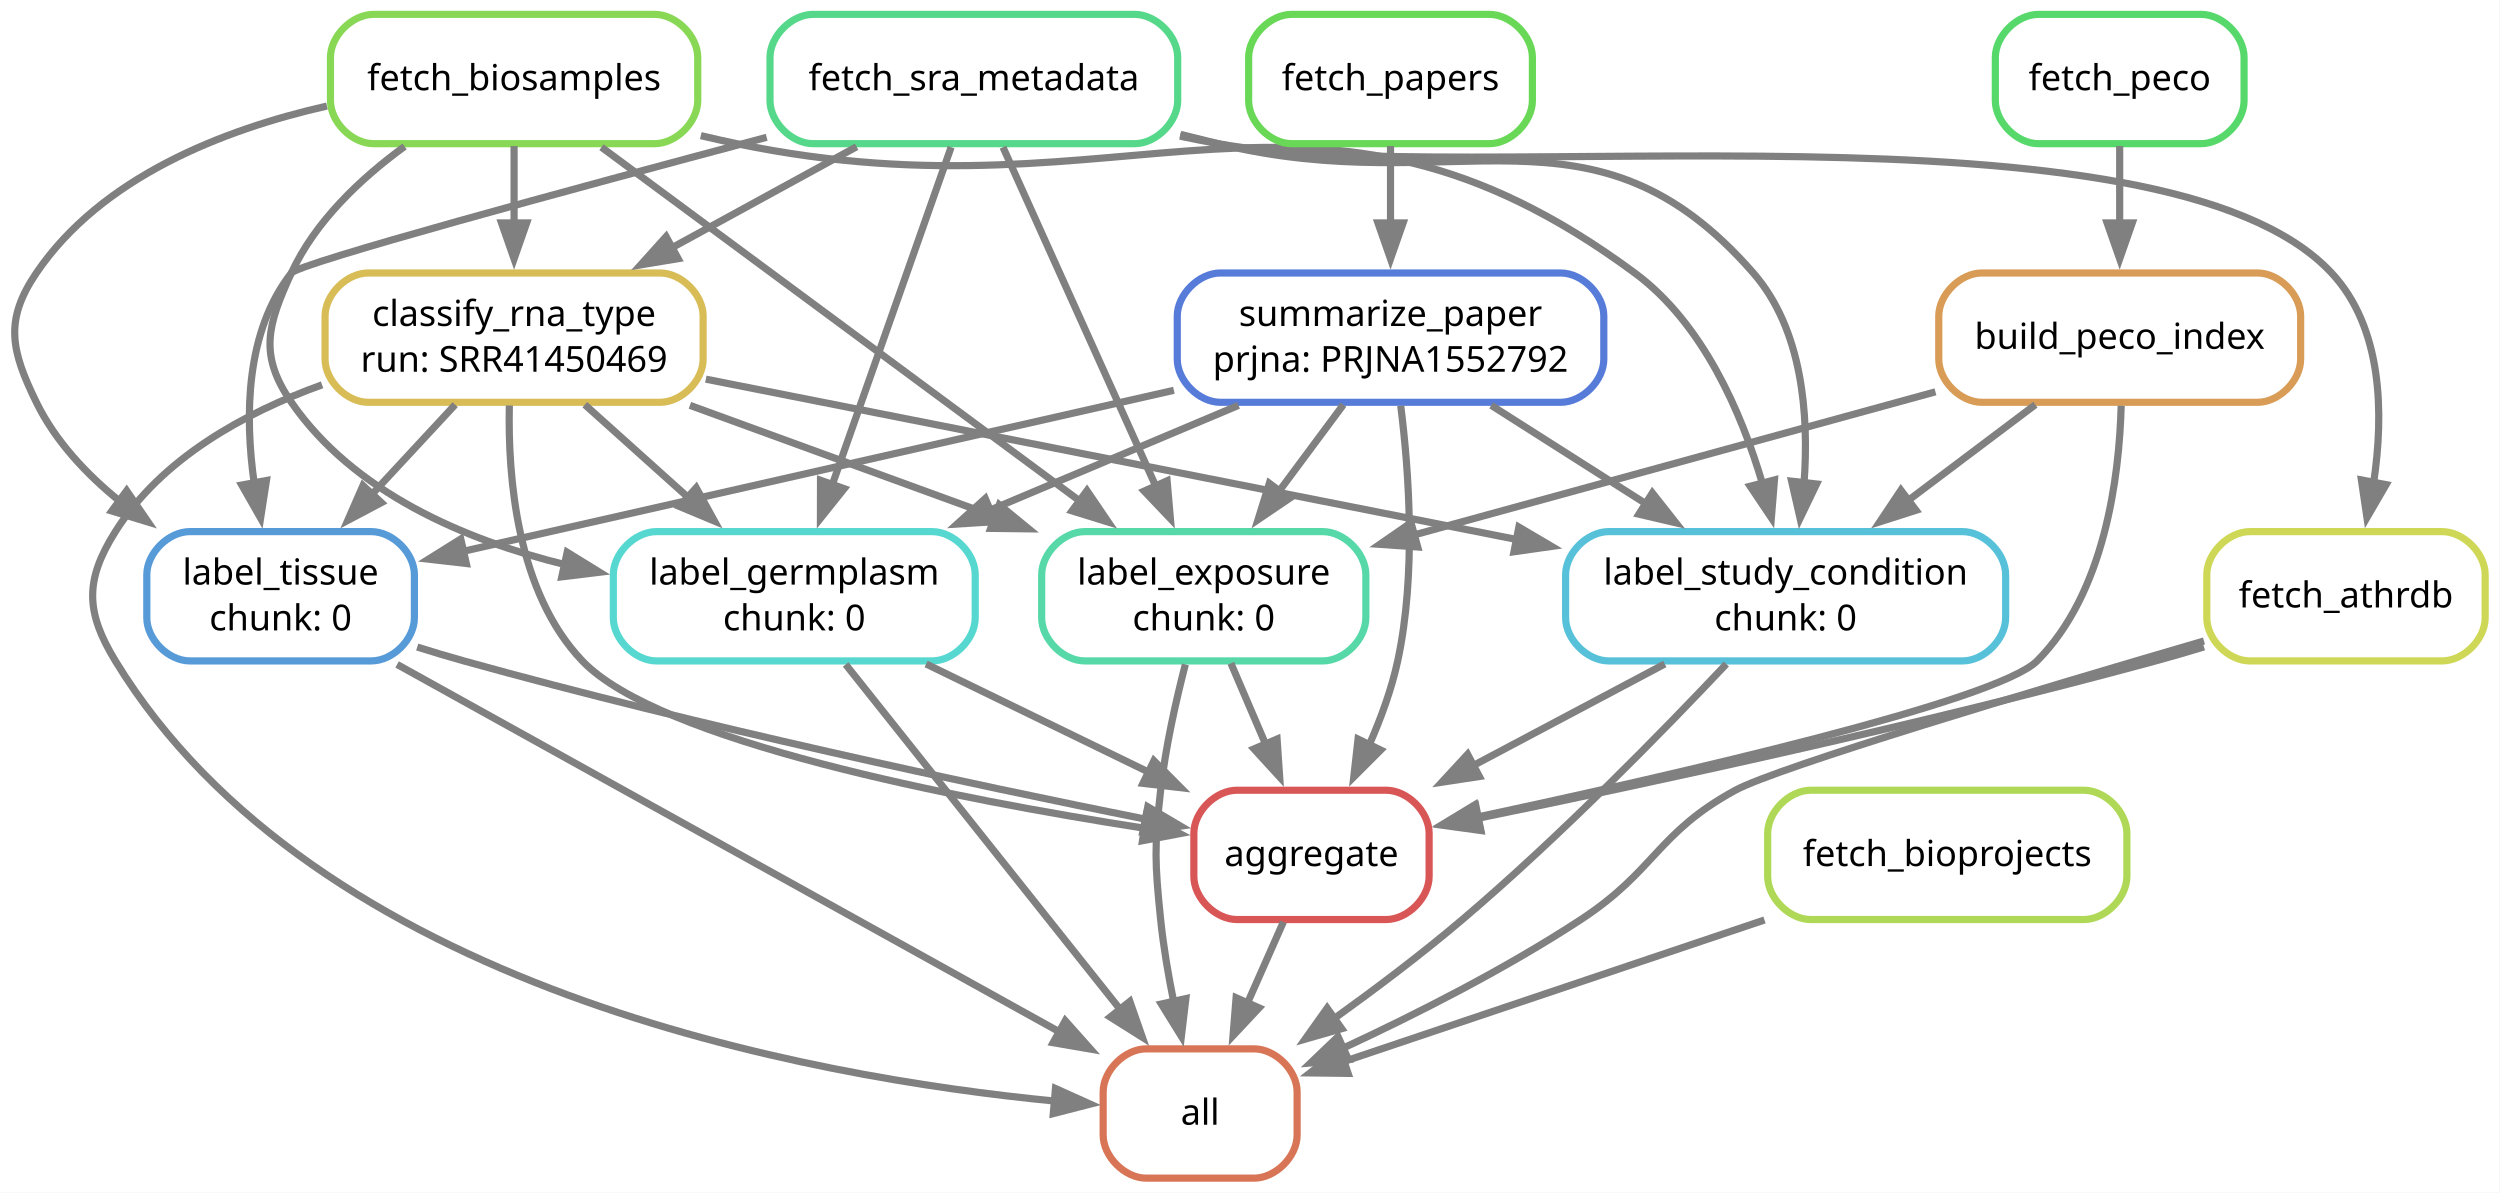
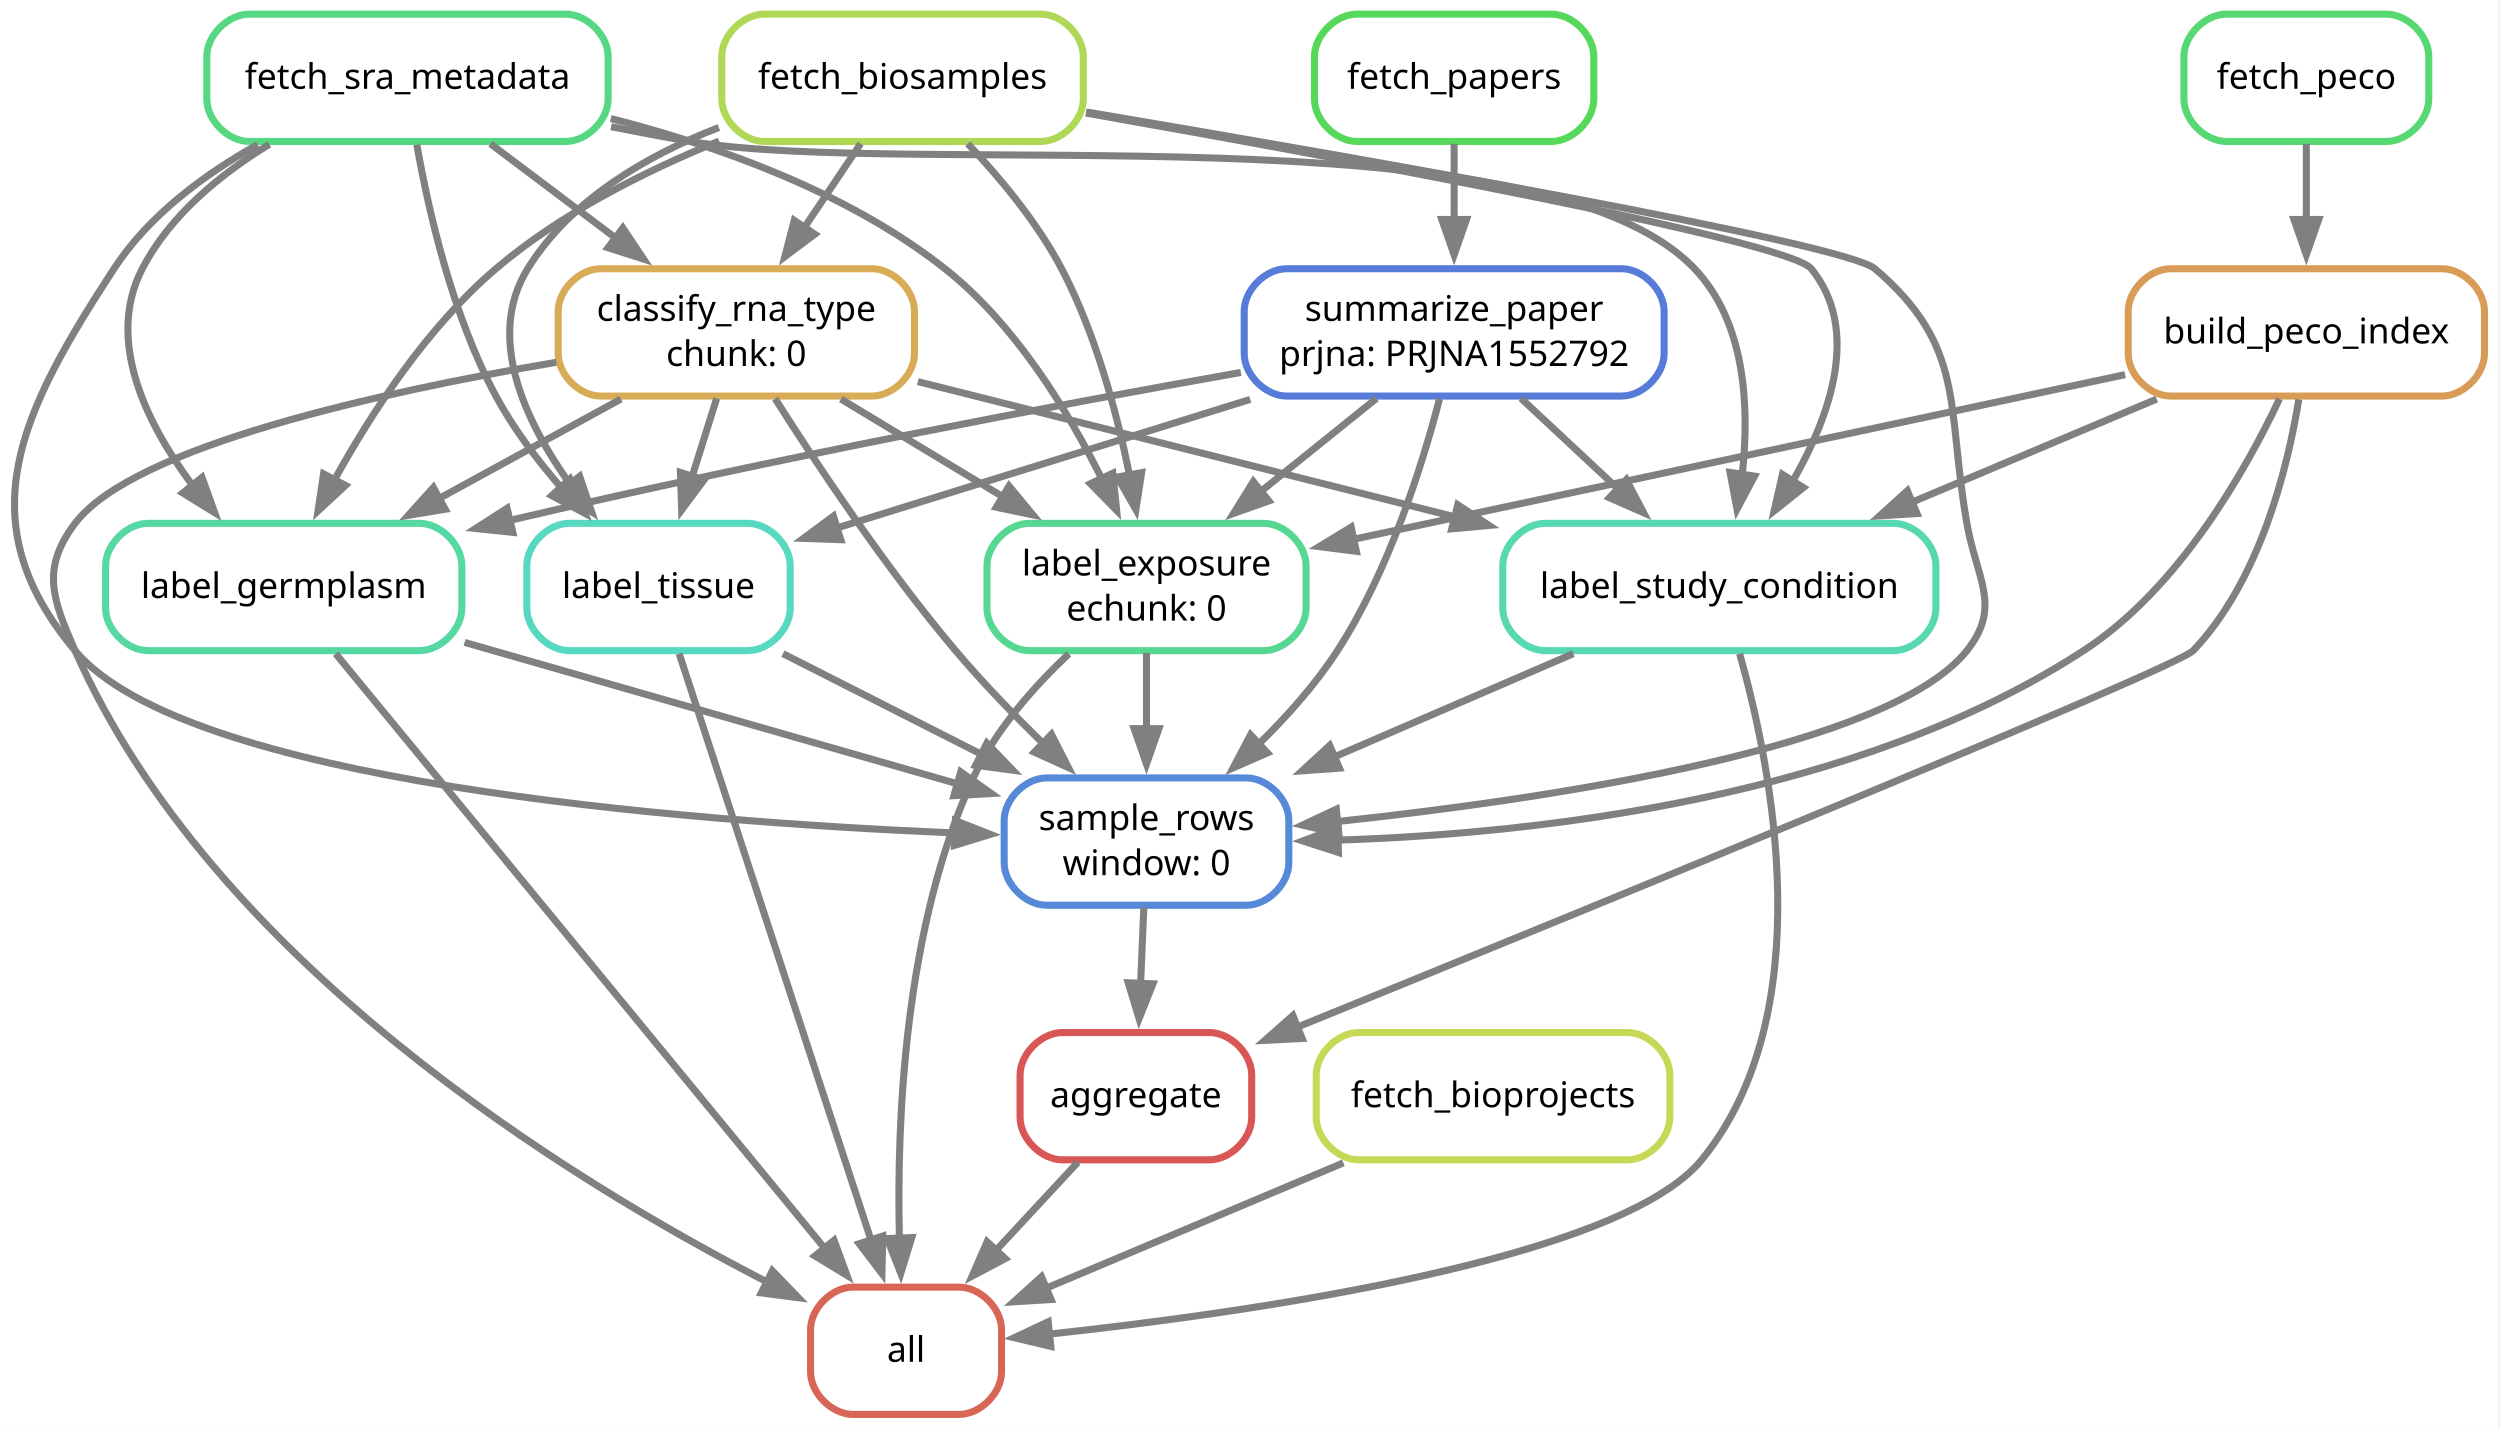
- <svg xmlns="http://www.w3.org/2000/svg" width="696pt" height="332pt" viewBox="0.00 0.00 696.00 332.00">
-   <g id="graph0" class="graph" transform="scale(1 1) rotate(0) translate(4 328)">
-     <polygon fill="white" stroke="none" points="-4,4 -4,-328 691.87,-328 691.87,4 -4,4" />
+ <svg xmlns="http://www.w3.org/2000/svg" width="707pt" height="404pt" viewBox="0.00 0.00 707.00 404.00">
+   <g id="graph0" class="graph" transform="scale(1 1) rotate(0) translate(4 400)">
+     <polygon fill="white" stroke="none" points="-4,4 -4,-400 702.61,-400 702.61,4 -4,4" />
    <g id="node1" class="node">
-       <path fill="none" stroke="#d87556" stroke-width="2" d="M345.12,-36C345.12,-36 315.12,-36 315.12,-36 309.12,-36 303.12,-30 303.12,-24 303.12,-24 303.12,-12 303.12,-12 303.12,-6 309.12,0 315.12,0 315.12,0 345.12,0 345.12,0 351.12,0 357.12,-6 357.12,-12 357.12,-12 357.12,-24 357.12,-24 357.12,-30 351.12,-36 345.12,-36" />
-       <text xml:space="preserve" text-anchor="middle" x="330.12" y="-14.88" font-family="sans" font-size="10.00">all</text>
+       <path fill="none" stroke="#d86656" stroke-width="2" d="M267.23,-36C267.23,-36 237.23,-36 237.23,-36 231.23,-36 225.23,-30 225.23,-24 225.23,-24 225.23,-12 225.23,-12 225.23,-6 231.23,0 237.23,0 237.23,0 267.23,0 267.23,0 273.23,0 279.23,-6 279.23,-12 279.23,-12 279.23,-24 279.23,-24 279.23,-30 273.23,-36 267.23,-36" />
+       <text xml:space="preserve" text-anchor="middle" x="252.23" y="-14.88" font-family="sans" font-size="10.00">all</text>
    </g>
    <g id="node2" class="node">
-       <path fill="none" stroke="#d8bc56" stroke-width="2" d="M179.75,-252C179.75,-252 98.5,-252 98.5,-252 92.5,-252 86.5,-246 86.5,-240 86.5,-240 86.5,-228 86.5,-228 86.5,-222 92.5,-216 98.5,-216 98.5,-216 179.75,-216 179.75,-216 185.75,-216 191.75,-222 191.75,-228 191.75,-228 191.75,-240 191.75,-240 191.75,-246 185.75,-252 179.75,-252" />
-       <text xml:space="preserve" text-anchor="middle" x="139.12" y="-237.25" font-family="sans" font-size="10.00">classify_rna_type</text>
-       <text xml:space="preserve" text-anchor="middle" x="139.12" y="-224.5" font-family="sans" font-size="10.00">run: SRR41450469</text>
+       <path fill="none" stroke="#d8ac56" stroke-width="2" d="M242.61,-324C242.61,-324 165.86,-324 165.86,-324 159.86,-324 153.86,-318 153.86,-312 153.86,-312 153.86,-300 153.86,-300 153.86,-294 159.86,-288 165.86,-288 165.86,-288 242.61,-288 242.61,-288 248.61,-288 254.61,-294 254.61,-300 254.61,-300 254.61,-312 254.61,-312 254.61,-318 248.61,-324 242.61,-324" />
+       <text xml:space="preserve" text-anchor="middle" x="204.23" y="-309.25" font-family="sans" font-size="10.00">classify_rna_type</text>
+       <text xml:space="preserve" text-anchor="middle" x="204.23" y="-296.5" font-family="sans" font-size="10.00">chunk: 0</text>
    </g>
    <g id="edge1" class="edge">
-       <path fill="none" stroke="grey" stroke-width="2" d="M85.67,-220.87C63.93,-213.02 40.94,-200.32 28.12,-180 19.59,-166.47 19.79,-157.66 28.12,-144 83.82,-52.72 221.15,-28.09 289.76,-21.45" />
-       <polygon fill="grey" stroke="grey" stroke-width="2" points="289.84,-24.96 299.5,-20.61 289.24,-17.98 289.84,-24.96" />
+       <path fill="none" stroke="grey" stroke-width="2" d="M153.32,-297.55C103.79,-289.14 33.66,-273.74 17.23,-252 7.58,-239.24 10.77,-230.64 17.23,-216 56,-128.21 156.7,-66.37 212.89,-37.47" />
+       <polygon fill="grey" stroke="grey" stroke-width="2" points="214.42,-40.62 221.79,-33 211.28,-34.36 214.42,-40.62" />
    </g>
    <g id="node5" class="node">
-       <path fill="none" stroke="#569ad8" stroke-width="2" d="M99.37,-180C99.37,-180 48.87,-180 48.87,-180 42.87,-180 36.87,-174 36.87,-168 36.87,-168 36.87,-156 36.87,-156 36.87,-150 42.87,-144 48.87,-144 48.87,-144 99.37,-144 99.37,-144 105.37,-144 111.37,-150 111.37,-156 111.37,-156 111.37,-168 111.37,-168 111.37,-174 105.37,-180 99.37,-180" />
-       <text xml:space="preserve" text-anchor="middle" x="74.12" y="-165.25" font-family="sans" font-size="10.00">label_tissue</text>
-       <text xml:space="preserve" text-anchor="middle" x="74.12" y="-152.5" font-family="sans" font-size="10.00">chunk: 0</text>
+       <path fill="none" stroke="#56d8c1" stroke-width="2" d="M207.48,-252C207.48,-252 156.98,-252 156.98,-252 150.98,-252 144.98,-246 144.98,-240 144.98,-240 144.98,-228 144.98,-228 144.98,-222 150.98,-216 156.98,-216 156.98,-216 207.48,-216 207.48,-216 213.48,-216 219.48,-222 219.48,-228 219.48,-228 219.48,-240 219.48,-240 219.48,-246 213.48,-252 207.48,-252" />
+       <text xml:space="preserve" text-anchor="middle" x="182.23" y="-230.88" font-family="sans" font-size="10.00">label_tissue</text>
+     </g>
+     <g id="edge10" class="edge">
+       <path fill="none" stroke="grey" stroke-width="2" d="M198.68,-287.34C196.56,-280.59 194.08,-272.69 191.7,-265.11" />
+       <polygon fill="grey" stroke="grey" stroke-width="2" points="195.1,-264.28 188.77,-255.79 188.43,-266.38 195.1,-264.28" />
+     </g>
+     <g id="node8" class="node">
+       <path fill="none" stroke="#56d8a2" stroke-width="2" d="M114.61,-252C114.61,-252 37.86,-252 37.86,-252 31.86,-252 25.86,-246 25.86,-240 25.86,-240 25.86,-228 25.86,-228 25.86,-222 31.86,-216 37.86,-216 37.86,-216 114.61,-216 114.61,-216 120.61,-216 126.61,-222 126.61,-228 126.61,-228 126.61,-240 126.61,-240 126.61,-246 120.61,-252 114.61,-252" />
+       <text xml:space="preserve" text-anchor="middle" x="76.23" y="-230.88" font-family="sans" font-size="10.00">label_germplasm</text>
+     </g>
+     <g id="edge15" class="edge">
+       <path fill="none" stroke="grey" stroke-width="2" d="M171.6,-287.15C155.95,-278.6 136.98,-268.22 120.1,-258.99" />
+       <polygon fill="grey" stroke="grey" stroke-width="2" points="121.91,-255.99 111.46,-254.26 118.55,-262.13 121.91,-255.99" />
+     </g>
+     <g id="node9" class="node">
+       <path fill="none" stroke="#56d892" stroke-width="2" d="M353.36,-252C353.36,-252 287.11,-252 287.11,-252 281.11,-252 275.11,-246 275.11,-240 275.11,-240 275.11,-228 275.11,-228 275.11,-222 281.11,-216 287.11,-216 287.11,-216 353.36,-216 353.36,-216 359.36,-216 365.36,-222 365.36,-228 365.36,-228 365.36,-240 365.36,-240 365.36,-246 359.36,-252 353.36,-252" />
+       <text xml:space="preserve" text-anchor="middle" x="320.23" y="-237.25" font-family="sans" font-size="10.00">label_exposure</text>
+       <text xml:space="preserve" text-anchor="middle" x="320.23" y="-224.5" font-family="sans" font-size="10.00">echunk: 0</text>
+     </g>
+     <g id="edge19" class="edge">
+       <path fill="none" stroke="grey" stroke-width="2" d="M233.8,-287.15C247.71,-278.76 264.52,-268.62 279.6,-259.52" />
+       <polygon fill="grey" stroke="grey" stroke-width="2" points="281.37,-262.54 288.12,-254.38 277.75,-256.55 281.37,-262.54" />
+     </g>
+     <g id="node12" class="node">
+       <path fill="none" stroke="#56d8b1" stroke-width="2" d="M531.48,-252C531.48,-252 432.98,-252 432.98,-252 426.98,-252 420.98,-246 420.98,-240 420.98,-240 420.98,-228 420.98,-228 420.98,-222 426.98,-216 432.98,-216 432.98,-216 531.48,-216 531.48,-216 537.48,-216 543.48,-222 543.48,-228 543.48,-228 543.48,-240 543.48,-240 543.48,-246 537.48,-252 531.48,-252" />
+       <text xml:space="preserve" text-anchor="middle" x="482.23" y="-230.88" font-family="sans" font-size="10.00">label_study_condition</text>
+     </g>
+     <g id="edge25" class="edge">
+       <path fill="none" stroke="grey" stroke-width="2" d="M255.55,-292.08C298.17,-281.35 359.4,-265.93 407.48,-253.82" />
+       <polygon fill="grey" stroke="grey" stroke-width="2" points="408.25,-257.24 417.1,-251.4 406.55,-250.45 408.25,-257.24" />
+     </g>
+     <g id="node15" class="node">
+       <path fill="none" stroke="#568ad8" stroke-width="2" d="M348.48,-180C348.48,-180 291.98,-180 291.98,-180 285.98,-180 279.98,-174 279.98,-168 279.98,-168 279.98,-156 279.98,-156 279.98,-150 285.98,-144 291.98,-144 291.98,-144 348.48,-144 348.48,-144 354.48,-144 360.48,-150 360.48,-156 360.48,-156 360.48,-168 360.48,-168 360.48,-174 354.48,-180 348.48,-180" />
+       <text xml:space="preserve" text-anchor="middle" x="320.23" y="-165.25" font-family="sans" font-size="10.00">sample_rows</text>
+       <text xml:space="preserve" text-anchor="middle" x="320.23" y="-152.5" font-family="sans" font-size="10.00">window: 0</text>
+     </g>
+     <g id="edge32" class="edge">
+       <path fill="none" stroke="grey" stroke-width="2" d="M215.21,-287.24C226.94,-268.75 246.54,-239.3 266.23,-216 273.79,-207.06 282.63,-197.92 290.94,-189.8" />
+       <polygon fill="grey" stroke="grey" stroke-width="2" points="293.35,-192.35 298.16,-182.91 288.51,-187.28 293.35,-192.35" />
+     </g>
+     <g id="node3" class="node">
+       <path fill="none" stroke="#afd856" stroke-width="2" d="M290.36,-396C290.36,-396 212.11,-396 212.11,-396 206.11,-396 200.11,-390 200.11,-384 200.11,-384 200.11,-372 200.11,-372 200.11,-366 206.11,-360 212.11,-360 212.11,-360 290.36,-360 290.36,-360 296.36,-360 302.36,-366 302.36,-372 302.36,-372 302.36,-384 302.36,-384 302.36,-390 296.36,-396 290.36,-396" />
+       <text xml:space="preserve" text-anchor="middle" x="251.23" y="-374.88" font-family="sans" font-size="10.00">fetch_biosamples</text>
+     </g>
+     <g id="edge8" class="edge">
+       <path fill="none" stroke="grey" stroke-width="2" d="M239.37,-359.34C234.51,-352.1 228.76,-343.53 223.34,-335.45" />
+       <polygon fill="grey" stroke="grey" stroke-width="2" points="226.42,-333.77 217.94,-327.41 220.61,-337.67 226.42,-333.77" />
    </g>
    <g id="edge11" class="edge">
-       <path fill="none" stroke="grey" stroke-width="2" d="M122.72,-215.34C115.69,-207.77 107.32,-198.75 99.52,-190.35" />
-       <polygon fill="grey" stroke="grey" stroke-width="2" points="102.17,-188.07 92.81,-183.12 97.05,-192.83 102.17,-188.07" />
-     </g>
-     <g id="node8" class="node">
-       <path fill="none" stroke="#56d8d0" stroke-width="2" d="M255.5,-180C255.5,-180 178.75,-180 178.75,-180 172.75,-180 166.75,-174 166.75,-168 166.75,-168 166.75,-156 166.75,-156 166.75,-150 172.75,-144 178.75,-144 178.75,-144 255.5,-144 255.5,-144 261.5,-144 267.5,-150 267.5,-156 267.5,-156 267.5,-168 267.5,-168 267.5,-174 261.5,-180 255.5,-180" />
-       <text xml:space="preserve" text-anchor="middle" x="217.12" y="-165.25" font-family="sans" font-size="10.00">label_germplasm</text>
-       <text xml:space="preserve" text-anchor="middle" x="217.12" y="-152.5" font-family="sans" font-size="10.00">chunk: 0</text>
+       <path fill="none" stroke="grey" stroke-width="2" d="M199.29,-363.95C178.76,-355.97 157.24,-343.43 145.23,-324 133.37,-304.81 144.26,-281.16 157.23,-263.06" />
+       <polygon fill="grey" stroke="grey" stroke-width="2" points="159.93,-265.29 163.31,-255.25 154.4,-260.99 159.93,-265.29" />
    </g>
    <g id="edge16" class="edge">
-       <path fill="none" stroke="grey" stroke-width="2" d="M158.81,-215.34C167.51,-207.52 177.94,-198.16 187.56,-189.53" />
-       <polygon fill="grey" stroke="grey" stroke-width="2" points="189.82,-192.21 194.92,-182.92 185.14,-187 189.82,-192.21" />
-     </g>
-     <g id="node9" class="node">
-       <path fill="none" stroke="#56d8a9" stroke-width="2" d="M364.25,-180C364.25,-180 298,-180 298,-180 292,-180 286,-174 286,-168 286,-168 286,-156 286,-156 286,-150 292,-144 298,-144 298,-144 364.25,-144 364.25,-144 370.25,-144 376.25,-150 376.25,-156 376.25,-156 376.25,-168 376.25,-168 376.25,-174 370.25,-180 364.25,-180" />
-       <text xml:space="preserve" text-anchor="middle" x="331.12" y="-165.25" font-family="sans" font-size="10.00">label_exposure</text>
-       <text xml:space="preserve" text-anchor="middle" x="331.12" y="-152.5" font-family="sans" font-size="10.00">chunk: 0</text>
+       <path fill="none" stroke="grey" stroke-width="2" d="M199.37,-360.12C178.26,-351.55 154.57,-339.59 136.23,-324 116.81,-307.48 101.01,-283.2 90.51,-264.17" />
+       <polygon fill="grey" stroke="grey" stroke-width="2" points="93.7,-262.72 85.94,-255.51 87.51,-265.99 93.7,-262.72" />
    </g>
    <g id="edge20" class="edge">
-       <path fill="none" stroke="grey" stroke-width="2" d="M188.07,-215.15C213.99,-205.71 245.98,-194.04 273.14,-184.14" />
-       <polygon fill="grey" stroke="grey" stroke-width="2" points="274.2,-187.48 282.39,-180.77 271.8,-180.9 274.2,-187.48" />
-     </g>
-     <g id="node12" class="node">
-       <path fill="none" stroke="#56c1d8" stroke-width="2" d="M542.37,-180C542.37,-180 443.87,-180 443.87,-180 437.87,-180 431.87,-174 431.87,-168 431.87,-168 431.87,-156 431.87,-156 431.87,-150 437.87,-144 443.87,-144 443.87,-144 542.37,-144 542.37,-144 548.37,-144 554.37,-150 554.37,-156 554.37,-156 554.37,-168 554.37,-168 554.37,-174 548.37,-180 542.37,-180" />
-       <text xml:space="preserve" text-anchor="middle" x="493.12" y="-165.25" font-family="sans" font-size="10.00">label_study_condition</text>
-       <text xml:space="preserve" text-anchor="middle" x="493.12" y="-152.5" font-family="sans" font-size="10.00">chunk: 0</text>
+       <path fill="none" stroke="grey" stroke-width="2" d="M269.68,-359.35C278.84,-349.69 289.38,-337.04 296.23,-324 305.79,-305.8 311.8,-283.46 315.42,-265.71" />
+       <polygon fill="grey" stroke="grey" stroke-width="2" points="318.86,-266.35 317.23,-255.88 311.97,-265.08 318.86,-266.35" />
    </g>
    <g id="edge26" class="edge">
-       <path fill="none" stroke="grey" stroke-width="2" d="M192.5,-222.44C252.57,-210.57 350.56,-191.19 418.25,-177.8" />
-       <polygon fill="grey" stroke="grey" stroke-width="2" points="418.85,-181.26 427.98,-175.88 417.49,-174.39 418.85,-181.26" />
-     </g>
-     <g id="node15" class="node">
-       <path fill="none" stroke="#d85656" stroke-width="2" d="M381.87,-108C381.87,-108 340.37,-108 340.37,-108 334.37,-108 328.37,-102 328.37,-96 328.37,-96 328.37,-84 328.37,-84 328.37,-78 334.37,-72 340.37,-72 340.37,-72 381.87,-72 381.87,-72 387.87,-72 393.87,-78 393.87,-84 393.87,-84 393.87,-96 393.87,-96 393.87,-102 387.87,-108 381.87,-108" />
-       <text xml:space="preserve" text-anchor="middle" x="361.12" y="-86.88" font-family="sans" font-size="10.00">aggregate</text>
-     </g>
-     <g id="edge32" class="edge">
-       <path fill="none" stroke="grey" stroke-width="2" d="M137.8,-215.12C137.36,-195.14 139.89,-163.07 158.12,-144 179.47,-121.67 261.65,-105.66 314.68,-97.4" />
-       <polygon fill="grey" stroke="grey" stroke-width="2" points="315.12,-100.88 324.48,-95.92 314.07,-93.95 315.12,-100.88" />
-     </g>
-     <g id="node3" class="node">
-       <path fill="none" stroke="#88d856" stroke-width="2" d="M178.25,-324C178.25,-324 100,-324 100,-324 94,-324 88,-318 88,-312 88,-312 88,-300 88,-300 88,-294 94,-288 100,-288 100,-288 178.25,-288 178.25,-288 184.25,-288 190.25,-294 190.25,-300 190.25,-300 190.25,-312 190.25,-312 190.25,-318 184.25,-324 178.25,-324" />
-       <text xml:space="preserve" text-anchor="middle" x="139.12" y="-302.88" font-family="sans" font-size="10.00">fetch_biosamples</text>
+       <path fill="none" stroke="grey" stroke-width="2" d="M303.11,-368.02C376.29,-355.11 501.73,-331.98 508.23,-324 522.13,-306.95 513.78,-282.74 502.98,-263.88" />
+       <polygon fill="grey" stroke="grey" stroke-width="2" points="506,-262.11 497.72,-255.5 500.07,-265.83 506,-262.11" />
+     </g>
+     <g id="edge37" class="edge">
+       <path fill="none" stroke="grey" stroke-width="2" d="M303.18,-368.35C380.51,-355.27 517.77,-331.24 526.23,-324 552.09,-301.89 546.37,-285.51 552.23,-252 554.99,-236.24 562.21,-228.51 552.23,-216 530.4,-188.61 435.71,-174.25 374.25,-167.68" />
+       <polygon fill="grey" stroke="grey" stroke-width="2" points="374.62,-164.2 364.32,-166.66 373.91,-171.16 374.62,-164.2" />
+     </g>
+     <g id="node4" class="node">
+       <path fill="none" stroke="#56d882" stroke-width="2" d="M155.98,-396C155.98,-396 66.48,-396 66.48,-396 60.48,-396 54.48,-390 54.48,-384 54.48,-384 54.48,-372 54.48,-372 54.48,-366 60.48,-360 66.48,-360 66.48,-360 155.98,-360 155.98,-360 161.98,-360 167.98,-366 167.98,-372 167.98,-372 167.98,-384 167.98,-384 167.98,-390 161.98,-396 155.98,-396" />
+       <text xml:space="preserve" text-anchor="middle" x="111.23" y="-374.88" font-family="sans" font-size="10.00">fetch_sra_metadata</text>
    </g>
    <g id="edge9" class="edge">
-       <path fill="none" stroke="grey" stroke-width="2" d="M139.12,-287.34C139.12,-280.75 139.12,-273.08 139.12,-265.67" />
-       <polygon fill="grey" stroke="grey" stroke-width="2" points="142.62,-265.93 139.12,-255.93 135.62,-265.93 142.62,-265.93" />
+       <path fill="none" stroke="grey" stroke-width="2" d="M134.7,-359.34C145.41,-351.27 158.3,-341.57 170.06,-332.72" />
+       <polygon fill="grey" stroke="grey" stroke-width="2" points="172.14,-335.53 178.03,-326.72 167.94,-329.94 172.14,-335.53" />
    </g>
    <g id="edge12" class="edge">
-       <path fill="none" stroke="grey" stroke-width="2" d="M87.02,-298.48C58.01,-291.89 24.19,-278.64 6.12,-252 -2.86,-238.76 -0.9,-230.38 6.12,-216 11.38,-205.23 20,-196.02 29.36,-188.44" />
-       <polygon fill="grey" stroke="grey" stroke-width="2" points="31.26,-191.39 37.25,-182.65 27.12,-185.74 31.26,-191.39" />
+       <path fill="none" stroke="grey" stroke-width="2" d="M113.88,-359.07C117.16,-340.45 123.9,-310.89 136.23,-288 141.14,-278.9 147.84,-270.01 154.61,-262.2" />
+       <polygon fill="grey" stroke="grey" stroke-width="2" points="157.18,-264.57 161.37,-254.84 152.03,-259.84 157.18,-264.57" />
    </g>
    <g id="edge17" class="edge">
-       <path fill="none" stroke="grey" stroke-width="2" d="M108.64,-287.23C96.46,-278.35 83.76,-266.4 77.12,-252 70.43,-237.47 68.03,-229.17 77.12,-216 94.43,-190.95 125.22,-177.72 153.52,-170.75" />
-       <polygon fill="grey" stroke="grey" stroke-width="2" points="153.9,-174.25 162.92,-168.69 152.4,-167.41 153.9,-174.25" />
+       <path fill="none" stroke="grey" stroke-width="2" d="M72.16,-359.19C58.2,-350.67 44,-339.01 36.23,-324 25.8,-303.85 37.24,-280.42 50.51,-262.66" />
+       <polygon fill="grey" stroke="grey" stroke-width="2" points="53.13,-264.99 56.71,-255.02 47.69,-260.58 53.13,-264.99" />
    </g>
    <g id="edge21" class="edge">
-       <path fill="none" stroke="grey" stroke-width="2" d="M163.44,-287.02C197.2,-262.05 258.43,-216.76 296.82,-188.37" />
-       <polygon fill="grey" stroke="grey" stroke-width="2" points="298.61,-191.4 304.57,-182.64 294.45,-185.77 298.61,-191.4" />
+       <path fill="none" stroke="grey" stroke-width="2" d="M168.73,-366.48C199.23,-358.69 235.92,-345.56 263.23,-324 283.05,-308.35 298.04,-283.8 307.66,-264.44" />
+       <polygon fill="grey" stroke="grey" stroke-width="2" points="310.71,-266.19 311.79,-255.65 304.37,-263.21 310.71,-266.19" />
    </g>
    <g id="edge27" class="edge">
-       <path fill="none" stroke="grey" stroke-width="2" d="M191.1,-290.24C194.48,-289.44 197.84,-288.68 201.12,-288 311.02,-265.11 360.84,-318.72 451.12,-252 470.08,-237.99 480.8,-213.23 486.66,-193.38" />
-       <polygon fill="grey" stroke="grey" stroke-width="2" points="490.01,-194.39 489.15,-183.83 483.24,-192.63 490.01,-194.39" />
-     </g>
-     <g id="node4" class="node">
-       <path fill="none" stroke="#56d88a" stroke-width="2" d="M311.87,-324C311.87,-324 222.37,-324 222.37,-324 216.37,-324 210.37,-318 210.37,-312 210.37,-312 210.37,-300 210.37,-300 210.37,-294 216.37,-288 222.37,-288 222.37,-288 311.87,-288 311.87,-288 317.87,-288 323.87,-294 323.87,-300 323.87,-300 323.87,-312 323.87,-312 323.87,-318 317.87,-324 311.87,-324" />
-       <text xml:space="preserve" text-anchor="middle" x="267.12" y="-302.88" font-family="sans" font-size="10.00">fetch_sra_metadata</text>
-     </g>
-     <g id="edge10" class="edge">
-       <path fill="none" stroke="grey" stroke-width="2" d="M234.49,-287.15C218.84,-278.6 199.87,-268.22 182.99,-258.99" />
-       <polygon fill="grey" stroke="grey" stroke-width="2" points="184.8,-255.99 174.35,-254.26 181.44,-262.13 184.8,-255.99" />
+       <path fill="none" stroke="grey" stroke-width="2" d="M168.8,-364.17C176.33,-362.67 183.95,-361.23 191.23,-360 253.96,-349.38 431.33,-370.04 475.23,-324 489.67,-308.85 490.83,-284.92 488.69,-265.69" />
+       <polygon fill="grey" stroke="grey" stroke-width="2" points="492.18,-265.35 487.22,-255.99 485.26,-266.4 492.18,-265.35" />
+     </g>
+     <g id="edge38" class="edge">
+       <path fill="none" stroke="grey" stroke-width="2" d="M68.89,-359.14C53.75,-350.66 38.03,-339.04 28.23,-324 1.91,-283.56 -13.81,-252.94 17.23,-216 48.41,-178.9 187.68,-167.76 266.11,-164.43" />
+       <polygon fill="grey" stroke="grey" stroke-width="2" points="266.19,-167.93 276.05,-164.04 265.92,-160.93 266.19,-167.93" />
+     </g>
+     <g id="edge2" class="edge">
+       <path fill="none" stroke="grey" stroke-width="2" d="M188.08,-215.12C200.07,-178.46 227.57,-94.41 242.37,-49.16" />
+       <polygon fill="grey" stroke="grey" stroke-width="2" points="245.63,-50.45 245.41,-39.85 238.98,-48.27 245.63,-50.45" />
+     </g>
+     <g id="edge33" class="edge">
+       <path fill="none" stroke="grey" stroke-width="2" d="M217.41,-215.15C234.53,-206.47 255.33,-195.92 273.73,-186.59" />
+       <polygon fill="grey" stroke="grey" stroke-width="2" points="275.08,-189.83 282.42,-182.18 271.91,-183.58 275.08,-189.83" />
+     </g>
+     <g id="node6" class="node">
+       <path fill="none" stroke="#567bd8" stroke-width="2" d="M454.61,-324C454.61,-324 359.86,-324 359.86,-324 353.86,-324 347.86,-318 347.86,-312 347.86,-312 347.86,-300 347.86,-300 347.86,-294 353.86,-288 359.86,-288 359.86,-288 454.61,-288 454.61,-288 460.61,-288 466.61,-294 466.61,-300 466.61,-300 466.61,-312 466.61,-312 466.61,-318 460.61,-324 454.61,-324" />
+       <text xml:space="preserve" text-anchor="middle" x="407.23" y="-309.25" font-family="sans" font-size="10.00">summarize_paper</text>
+       <text xml:space="preserve" text-anchor="middle" x="407.23" y="-296.5" font-family="sans" font-size="10.00">prjna: PRJNA1552792</text>
    </g>
    <g id="edge13" class="edge">
-       <path fill="none" stroke="grey" stroke-width="2" d="M209.44,-289.78C154.32,-275.1 79.26,-254.72 77.12,-252 64.36,-235.76 64.1,-212.24 66.77,-193.45" />
-       <polygon fill="grey" stroke="grey" stroke-width="2" points="70.18,-194.23 68.55,-183.76 63.3,-192.97 70.18,-194.23" />
+       <path fill="none" stroke="grey" stroke-width="2" d="M349.58,-287.06C313.4,-275.81 267.2,-261.43 232.51,-250.64" />
+       <polygon fill="grey" stroke="grey" stroke-width="2" points="233.77,-247.37 223.18,-247.74 231.69,-254.05 233.77,-247.37" />
    </g>
    <g id="edge18" class="edge">
-       <path fill="none" stroke="grey" stroke-width="2" d="M260.79,-287.02C252.45,-263.33 237.67,-221.35 227.64,-192.86" />
-       <polygon fill="grey" stroke="grey" stroke-width="2" points="231.03,-191.96 224.41,-183.69 224.43,-194.29 231.03,-191.96" />
+       <path fill="none" stroke="grey" stroke-width="2" d="M346.92,-294.68C294.59,-285.4 216.57,-270.77 139.84,-252.76" />
+       <polygon fill="grey" stroke="grey" stroke-width="2" points="141.03,-249.44 130.49,-250.54 139.41,-256.26 141.03,-249.44" />
    </g>
    <g id="edge22" class="edge">
-       <path fill="none" stroke="grey" stroke-width="2" d="M275.23,-287.02C285.95,-263.22 304.99,-220.97 317.84,-192.48" />
-       <polygon fill="grey" stroke="grey" stroke-width="2" points="320.92,-194.15 321.84,-183.6 314.54,-191.28 320.92,-194.15" />
+       <path fill="none" stroke="grey" stroke-width="2" d="M385.28,-287.34C375.36,-279.36 363.44,-269.77 352.53,-260.99" />
+       <polygon fill="grey" stroke="grey" stroke-width="2" points="354.83,-258.34 344.84,-254.8 350.44,-263.8 354.83,-258.34" />
    </g>
    <g id="edge28" class="edge">
-       <path fill="none" stroke="grey" stroke-width="2" d="M324.62,-290.59C328.17,-289.71 331.7,-288.84 335.12,-288 401.28,-271.74 439.34,-303.34 484.12,-252 497.84,-236.27 499.64,-212.53 498.25,-193.53" />
-       <polygon fill="grey" stroke="grey" stroke-width="2" points="501.74,-193.26 497.14,-183.71 494.78,-194.04 501.74,-193.26" />
+       <path fill="none" stroke="grey" stroke-width="2" d="M426.16,-287.34C434.53,-279.52 444.56,-270.16 453.8,-261.53" />
+       <polygon fill="grey" stroke="grey" stroke-width="2" points="455.92,-264.35 460.84,-254.97 451.14,-259.23 455.92,-264.35" />
+     </g>
+     <g id="edge39" class="edge">
+       <path fill="none" stroke="grey" stroke-width="2" d="M403.11,-287.22C398.22,-268.46 388.84,-238.54 374.23,-216 368.07,-206.49 359.93,-197.37 351.85,-189.46" />
+       <polygon fill="grey" stroke="grey" stroke-width="2" points="354.43,-187.08 344.72,-182.84 349.66,-192.21 354.43,-187.08" />
+     </g>
+     <g id="node7" class="node">
+       <path fill="none" stroke="#56d85b" stroke-width="2" d="M434.73,-396C434.73,-396 379.73,-396 379.73,-396 373.73,-396 367.73,-390 367.73,-384 367.73,-384 367.73,-372 367.73,-372 367.73,-366 373.73,-360 379.73,-360 379.73,-360 434.73,-360 434.73,-360 440.73,-360 446.73,-366 446.73,-372 446.73,-372 446.73,-384 446.73,-384 446.73,-390 440.73,-396 434.73,-396" />
+       <text xml:space="preserve" text-anchor="middle" x="407.23" y="-374.88" font-family="sans" font-size="10.00">fetch_papers</text>
+     </g>
+     <g id="edge14" class="edge">
+       <path fill="none" stroke="grey" stroke-width="2" d="M407.23,-359.34C407.23,-352.75 407.23,-345.08 407.23,-337.67" />
+       <polygon fill="grey" stroke="grey" stroke-width="2" points="410.73,-337.93 407.23,-327.93 403.73,-337.93 410.73,-337.93" />
+     </g>
+     <g id="edge3" class="edge">
+       <path fill="none" stroke="grey" stroke-width="2" d="M90.93,-215.12C121.61,-177.83 192.6,-91.51 229.32,-46.86" />
+       <polygon fill="grey" stroke="grey" stroke-width="2" points="231.88,-49.26 235.52,-39.32 226.47,-44.82 231.88,-49.26" />
+     </g>
+     <g id="edge34" class="edge">
+       <path fill="none" stroke="grey" stroke-width="2" d="M127.38,-218.33C168.29,-206.59 225.46,-190.19 266.92,-178.29" />
+       <polygon fill="grey" stroke="grey" stroke-width="2" points="267.69,-181.71 276.34,-175.59 265.76,-174.99 267.69,-181.71" />
+     </g>
+     <g id="edge4" class="edge">
+       <path fill="none" stroke="grey" stroke-width="2" d="M298.26,-215.11C288.32,-205.74 277.42,-193.43 271.23,-180 251.85,-137.95 249.53,-83.46 250.35,-49.89" />
+       <polygon fill="grey" stroke="grey" stroke-width="2" points="253.85,-50.02 250.74,-39.9 246.85,-49.75 253.85,-50.02" />
+     </g>
+     <g id="edge36" class="edge">
+       <path fill="none" stroke="grey" stroke-width="2" d="M320.23,-215.34C320.23,-208.75 320.23,-201.08 320.23,-193.67" />
+       <polygon fill="grey" stroke="grey" stroke-width="2" points="323.73,-193.93 320.23,-183.93 316.73,-193.93 323.73,-193.93" />
+     </g>
+     <g id="node10" class="node">
+       <path fill="none" stroke="#d89c56" stroke-width="2" d="M686.61,-324C686.61,-324 609.86,-324 609.86,-324 603.86,-324 597.86,-318 597.86,-312 597.86,-312 597.86,-300 597.86,-300 597.86,-294 603.86,-288 609.86,-288 609.86,-288 686.61,-288 686.61,-288 692.61,-288 698.61,-294 698.61,-300 698.61,-300 698.61,-312 698.61,-312 698.61,-318 692.61,-324 686.61,-324" />
+       <text xml:space="preserve" text-anchor="middle" x="648.23" y="-302.88" font-family="sans" font-size="10.00">build_peco_index</text>
+     </g>
+     <g id="edge23" class="edge">
+       <path fill="none" stroke="grey" stroke-width="2" d="M596.98,-294.06C537.86,-281.44 440.83,-260.74 378.78,-247.5" />
+       <polygon fill="grey" stroke="grey" stroke-width="2" points="379.57,-244.08 369.06,-245.42 378.11,-250.93 379.57,-244.08" />
+     </g>
+     <g id="edge29" class="edge">
+       <path fill="none" stroke="grey" stroke-width="2" d="M605.91,-287.15C584.82,-278.26 559.08,-267.41 536.55,-257.91" />
+       <polygon fill="grey" stroke="grey" stroke-width="2" points="538.12,-254.77 527.55,-254.11 535.4,-261.22 538.12,-254.77" />
    </g>
    <g id="node14" class="node">
-       <path fill="none" stroke="#ced856" stroke-width="2" d="M675.87,-180C675.87,-180 622.37,-180 622.37,-180 616.37,-180 610.37,-174 610.37,-168 610.37,-168 610.37,-156 610.37,-156 610.37,-150 616.37,-144 622.37,-144 622.37,-144 675.87,-144 675.87,-144 681.87,-144 687.87,-150 687.87,-156 687.87,-156 687.87,-168 687.87,-168 687.87,-174 681.87,-180 675.87,-180" />
-       <text xml:space="preserve" text-anchor="middle" x="649.12" y="-158.88" font-family="sans" font-size="10.00">fetch_athrdb</text>
+       <path fill="none" stroke="#d85656" stroke-width="2" d="M337.98,-108C337.98,-108 296.48,-108 296.48,-108 290.48,-108 284.48,-102 284.48,-96 284.48,-96 284.48,-84 284.48,-84 284.48,-78 290.48,-72 296.48,-72 296.48,-72 337.98,-72 337.98,-72 343.98,-72 349.98,-78 349.98,-84 349.98,-84 349.98,-96 349.98,-96 349.98,-102 343.98,-108 337.98,-108" />
+       <text xml:space="preserve" text-anchor="middle" x="317.23" y="-86.88" font-family="sans" font-size="10.00">aggregate</text>
    </g>
    <g id="edge31" class="edge">
-       <path fill="none" stroke="grey" stroke-width="2" d="M324.51,-290.1C328.09,-289.34 331.65,-288.63 335.12,-288 403.35,-275.56 597.85,-302.74 645.12,-252 659.36,-236.72 659.69,-212.8 656.82,-193.6" />
-       <polygon fill="grey" stroke="grey" stroke-width="2" points="660.29,-193.07 654.96,-183.91 653.41,-194.39 660.29,-193.07" />
-     </g>
-     <g id="edge2" class="edge">
-       <path fill="none" stroke="grey" stroke-width="2" d="M106.55,-143.02C153.6,-116.91 240.7,-68.6 291.18,-40.6" />
-       <polygon fill="grey" stroke="grey" stroke-width="2" points="292.57,-43.83 299.62,-35.92 289.18,-37.71 292.57,-43.83" />
-     </g>
-     <g id="edge33" class="edge">
-       <path fill="none" stroke="grey" stroke-width="2" d="M112.15,-147.86C116.5,-146.49 120.9,-145.18 125.12,-144 190.39,-125.84 267.12,-109.52 314.95,-99.93" />
-       <polygon fill="grey" stroke="grey" stroke-width="2" points="315.54,-103.38 324.67,-98 314.18,-96.52 315.54,-103.38" />
-     </g>
-     <g id="node6" class="node">
-       <path fill="none" stroke="#567bd8" stroke-width="2" d="M430.5,-252C430.5,-252 335.75,-252 335.75,-252 329.75,-252 323.75,-246 323.75,-240 323.75,-240 323.75,-228 323.75,-228 323.75,-222 329.75,-216 335.75,-216 335.75,-216 430.5,-216 430.5,-216 436.5,-216 442.5,-222 442.5,-228 442.5,-228 442.5,-240 442.5,-240 442.5,-246 436.5,-252 430.5,-252" />
-       <text xml:space="preserve" text-anchor="middle" x="383.12" y="-237.25" font-family="sans" font-size="10.00">summarize_paper</text>
-       <text xml:space="preserve" text-anchor="middle" x="383.12" y="-224.5" font-family="sans" font-size="10.00">prjna: PRJNA1552792</text>
-     </g>
-     <g id="edge14" class="edge">
-       <path fill="none" stroke="grey" stroke-width="2" d="M322.81,-219.34C265.09,-206.26 179,-186.76 124.75,-174.47" />
-       <polygon fill="grey" stroke="grey" stroke-width="2" points="125.82,-171.12 115.3,-172.33 124.28,-177.95 125.82,-171.12" />
-     </g>
-     <g id="edge19" class="edge">
-       <path fill="none" stroke="grey" stroke-width="2" d="M340.8,-215.15C319.72,-206.26 293.97,-195.41 271.44,-185.91" />
-       <polygon fill="grey" stroke="grey" stroke-width="2" points="273.02,-182.77 262.44,-182.11 270.3,-189.22 273.02,-182.77" />
-     </g>
-     <g id="edge23" class="edge">
-       <path fill="none" stroke="grey" stroke-width="2" d="M370,-215.34C364.56,-208.01 358.12,-199.34 352.05,-191.18" />
-       <polygon fill="grey" stroke="grey" stroke-width="2" points="355,-189.27 346.23,-183.33 349.38,-193.45 355,-189.27" />
-     </g>
-     <g id="edge29" class="edge">
-       <path fill="none" stroke="grey" stroke-width="2" d="M411.16,-215.15C424.22,-206.84 439.98,-196.82 454.17,-187.79" />
-       <polygon fill="grey" stroke="grey" stroke-width="2" points="456.02,-190.76 462.58,-182.44 452.26,-184.85 456.02,-190.76" />
-     </g>
-     <g id="edge38" class="edge">
-       <path fill="none" stroke="grey" stroke-width="2" d="M385.96,-215.04C388.25,-196.89 390.34,-168.17 385.12,-144 383.43,-136.16 380.48,-128.08 377.21,-120.66" />
-       <polygon fill="grey" stroke="grey" stroke-width="2" points="380.38,-119.19 372.89,-111.7 374.08,-122.23 380.38,-119.19" />
-     </g>
-     <g id="node7" class="node">
-       <path fill="none" stroke="#68d856" stroke-width="2" d="M410.62,-324C410.62,-324 355.62,-324 355.62,-324 349.62,-324 343.62,-318 343.62,-312 343.62,-312 343.62,-300 343.62,-300 343.62,-294 349.62,-288 355.62,-288 355.62,-288 410.62,-288 410.62,-288 416.62,-288 422.62,-294 422.62,-300 422.62,-300 422.62,-312 422.62,-312 422.62,-318 416.62,-324 410.62,-324" />
-       <text xml:space="preserve" text-anchor="middle" x="383.12" y="-302.88" font-family="sans" font-size="10.00">fetch_papers</text>
-     </g>
-     <g id="edge15" class="edge">
-       <path fill="none" stroke="grey" stroke-width="2" d="M383.12,-287.34C383.12,-280.75 383.12,-273.08 383.12,-265.67" />
-       <polygon fill="grey" stroke="grey" stroke-width="2" points="386.62,-265.93 383.12,-255.93 379.62,-265.93 386.62,-265.93" />
-     </g>
-     <g id="edge3" class="edge">
-       <path fill="none" stroke="grey" stroke-width="2" d="M231.43,-143.02C250.71,-118.8 285.2,-75.45 307.87,-46.96" />
-       <polygon fill="grey" stroke="grey" stroke-width="2" points="310.55,-49.21 314.04,-39.21 305.08,-44.85 310.55,-49.21" />
-     </g>
-     <g id="edge34" class="edge">
-       <path fill="none" stroke="grey" stroke-width="2" d="M253.83,-143.15C272.69,-133.99 295.84,-122.73 315.8,-113.03" />
-       <polygon fill="grey" stroke="grey" stroke-width="2" points="317.25,-116.22 324.72,-108.7 314.19,-109.92 317.25,-116.22" />
-     </g>
-     <g id="edge4" class="edge">
-       <path fill="none" stroke="grey" stroke-width="2" d="M326,-143.02C323.37,-132.84 320.44,-119.81 319.12,-108 317.35,-92.1 317.49,-87.92 319.12,-72 319.89,-64.52 321.25,-56.54 322.76,-49.1" />
-       <polygon fill="grey" stroke="grey" stroke-width="2" points="326.15,-50 324.89,-39.48 319.31,-48.49 326.15,-50" />
+       <path fill="none" stroke="grey" stroke-width="2" d="M646.11,-287.06C642.89,-267.31 635.01,-235.76 616.23,-216 611.58,-211.1 445.48,-143.14 362.9,-109.54" />
+       <polygon fill="grey" stroke="grey" stroke-width="2" points="364.26,-106.32 353.68,-105.79 361.63,-112.8 364.26,-106.32" />
+     </g>
+     <g id="edge40" class="edge">
+       <path fill="none" stroke="grey" stroke-width="2" d="M640.64,-287.19C630.92,-266.63 612.06,-233.43 585.23,-216 521.12,-174.35 431.27,-164.25 374.41,-162.41" />
+       <polygon fill="grey" stroke="grey" stroke-width="2" points="374.51,-158.91 364.43,-162.18 374.35,-165.91 374.51,-158.91" />
+     </g>
+     <g id="node11" class="node">
+       <path fill="none" stroke="#56d873" stroke-width="2" d="M670.86,-396C670.86,-396 625.61,-396 625.61,-396 619.61,-396 613.61,-390 613.61,-384 613.61,-384 613.61,-372 613.61,-372 613.61,-366 619.61,-360 625.61,-360 625.61,-360 670.86,-360 670.86,-360 676.86,-360 682.86,-366 682.86,-372 682.86,-372 682.86,-384 682.86,-384 682.86,-390 676.86,-396 670.86,-396" />
+       <text xml:space="preserve" text-anchor="middle" x="648.23" y="-374.88" font-family="sans" font-size="10.00">fetch_peco</text>
+     </g>
+     <g id="edge24" class="edge">
+       <path fill="none" stroke="grey" stroke-width="2" d="M648.23,-359.34C648.23,-352.75 648.23,-345.08 648.23,-337.67" />
+       <polygon fill="grey" stroke="grey" stroke-width="2" points="651.73,-337.93 648.23,-327.93 644.73,-337.93 651.73,-337.93" />
+     </g>
+     <g id="edge5" class="edge">
+       <path fill="none" stroke="grey" stroke-width="2" d="M487.97,-215.13C497.18,-182.62 511.04,-113.36 477.23,-72 454.2,-43.82 350.86,-28.97 292.57,-22.7" />
+       <polygon fill="grey" stroke="grey" stroke-width="2" points="293.15,-19.24 282.84,-21.7 292.43,-26.21 293.15,-19.24" />
    </g>
    <g id="edge35" class="edge">
-       <path fill="none" stroke="grey" stroke-width="2" d="M338.69,-143.34C341.62,-136.51 345.05,-128.5 348.34,-120.83" />
-       <polygon fill="grey" stroke="grey" stroke-width="2" points="351.54,-122.25 352.26,-111.68 345.1,-119.5 351.54,-122.25" />
-     </g>
-     <g id="node10" class="node">
-       <path fill="none" stroke="#d89c56" stroke-width="2" d="M624.5,-252C624.5,-252 547.75,-252 547.75,-252 541.75,-252 535.75,-246 535.75,-240 535.75,-240 535.75,-228 535.75,-228 535.75,-222 541.75,-216 547.75,-216 547.75,-216 624.5,-216 624.5,-216 630.5,-216 636.5,-222 636.5,-228 636.5,-228 636.5,-240 636.5,-240 636.5,-246 630.5,-252 624.5,-252" />
-       <text xml:space="preserve" text-anchor="middle" x="586.12" y="-230.88" font-family="sans" font-size="10.00">build_peco_index</text>
-     </g>
-     <g id="edge24" class="edge">
-       <path fill="none" stroke="grey" stroke-width="2" d="M534.83,-218.92C492.86,-207.4 433.51,-191.11 389.69,-179.08" />
-       <polygon fill="grey" stroke="grey" stroke-width="2" points="390.69,-175.72 380.12,-176.45 388.83,-182.47 390.69,-175.72" />
+       <path fill="none" stroke="grey" stroke-width="2" d="M440.93,-215.15C420.37,-206.27 395.27,-195.42 373.29,-185.93" />
+       <polygon fill="grey" stroke="grey" stroke-width="2" points="374.8,-182.77 364.23,-182.01 372.03,-189.19 374.8,-182.77" />
+     </g>
+     <g id="node13" class="node">
+       <path fill="none" stroke="#c6d856" stroke-width="2" d="M456.23,-108C456.23,-108 380.23,-108 380.23,-108 374.23,-108 368.23,-102 368.23,-96 368.23,-96 368.23,-84 368.23,-84 368.23,-78 374.23,-72 380.23,-72 380.23,-72 456.23,-72 456.23,-72 462.23,-72 468.23,-78 468.23,-84 468.23,-84 468.23,-96 468.23,-96 468.23,-102 462.23,-108 456.23,-108" />
+       <text xml:space="preserve" text-anchor="middle" x="418.23" y="-86.88" font-family="sans" font-size="10.00">fetch_bioprojects</text>
+     </g>
+     <g id="edge6" class="edge">
+       <path fill="none" stroke="grey" stroke-width="2" d="M375.91,-71.15C349.99,-60.22 317.04,-46.33 291.67,-35.63" />
+       <polygon fill="grey" stroke="grey" stroke-width="2" points="293.25,-32.5 282.67,-31.84 290.53,-38.95 293.25,-32.5" />
+     </g>
+     <g id="edge7" class="edge">
+       <path fill="none" stroke="grey" stroke-width="2" d="M300.83,-71.34C293.8,-63.77 285.43,-54.75 277.63,-46.35" />
+       <polygon fill="grey" stroke="grey" stroke-width="2" points="280.28,-44.07 270.91,-39.12 275.15,-48.83 280.28,-44.07" />
    </g>
    <g id="edge30" class="edge">
-       <path fill="none" stroke="grey" stroke-width="2" d="M562.65,-215.34C551.94,-207.27 539.05,-197.57 527.29,-188.72" />
-       <polygon fill="grey" stroke="grey" stroke-width="2" points="529.42,-185.94 519.32,-182.72 525.21,-191.53 529.42,-185.94" />
-     </g>
-     <g id="edge39" class="edge">
-       <path fill="none" stroke="grey" stroke-width="2" d="M586.54,-215.05C585.99,-195 581.93,-162.88 563.12,-144 552.02,-132.86 463.2,-112.48 407.09,-100.5" />
-       <polygon fill="grey" stroke="grey" stroke-width="2" points="408.1,-97.13 397.59,-98.49 406.65,-103.98 408.1,-97.13" />
-     </g>
-     <g id="node11" class="node">
-       <path fill="none" stroke="#56d86b" stroke-width="2" d="M608.75,-324C608.75,-324 563.5,-324 563.5,-324 557.5,-324 551.5,-318 551.5,-312 551.5,-312 551.5,-300 551.5,-300 551.5,-294 557.5,-288 563.5,-288 563.5,-288 608.75,-288 608.75,-288 614.75,-288 620.75,-294 620.75,-300 620.75,-300 620.75,-312 620.75,-312 620.75,-318 614.75,-324 608.75,-324" />
-       <text xml:space="preserve" text-anchor="middle" x="586.12" y="-302.88" font-family="sans" font-size="10.00">fetch_peco</text>
-     </g>
-     <g id="edge25" class="edge">
-       <path fill="none" stroke="grey" stroke-width="2" d="M586.12,-287.34C586.12,-280.75 586.12,-273.08 586.12,-265.67" />
-       <polygon fill="grey" stroke="grey" stroke-width="2" points="589.62,-265.93 586.12,-255.93 582.62,-265.93 589.62,-265.93" />
-     </g>
-     <g id="edge5" class="edge">
-       <path fill="none" stroke="grey" stroke-width="2" d="M476.61,-143.13C459.09,-124.56 430.26,-95.04 403.12,-72 391.88,-62.45 379.03,-52.76 367.28,-44.32" />
-       <polygon fill="grey" stroke="grey" stroke-width="2" points="369.53,-41.62 359.34,-38.7 365.48,-47.34 369.53,-41.62" />
-     </g>
-     <g id="edge36" class="edge">
-       <path fill="none" stroke="grey" stroke-width="2" d="M459.47,-143.15C443.26,-134.56 423.58,-124.12 406.11,-114.85" />
-       <polygon fill="grey" stroke="grey" stroke-width="2" points="407.86,-111.82 397.39,-110.23 404.58,-118.01 407.86,-111.82" />
-     </g>
-     <g id="node13" class="node">
-       <path fill="none" stroke="#afd856" stroke-width="2" d="M576.12,-108C576.12,-108 500.12,-108 500.12,-108 494.12,-108 488.12,-102 488.12,-96 488.12,-96 488.12,-84 488.12,-84 488.12,-78 494.12,-72 500.12,-72 500.12,-72 576.12,-72 576.12,-72 582.12,-72 588.12,-78 588.12,-84 588.12,-84 588.12,-96 588.12,-96 588.12,-102 582.12,-108 576.12,-108" />
-       <text xml:space="preserve" text-anchor="middle" x="538.12" y="-86.88" font-family="sans" font-size="10.00">fetch_bioprojects</text>
-     </g>
-     <g id="edge6" class="edge">
-       <path fill="none" stroke="grey" stroke-width="2" d="M487.24,-71.88C451.09,-59.71 403.23,-43.6 369.87,-32.38" />
-       <polygon fill="grey" stroke="grey" stroke-width="2" points="371.31,-29.17 360.72,-29.3 369.08,-35.8 371.31,-29.17" />
-     </g>
-     <g id="edge7" class="edge">
-       <path fill="none" stroke="grey" stroke-width="2" d="M609.59,-149.56C563.1,-135.98 490.76,-114.35 479.12,-108 457.24,-96.06 456.97,-85.67 436.12,-72 415.22,-58.3 390.29,-45.66 369.86,-36.17" />
-       <polygon fill="grey" stroke="grey" stroke-width="2" points="371.41,-33.03 360.86,-32.08 368.51,-39.4 371.41,-33.03" />
-     </g>
-     <g id="edge37" class="edge">
-       <path fill="none" stroke="grey" stroke-width="2" d="M609.59,-147.9C605.06,-146.52 600.5,-145.19 596.12,-144 531.21,-126.31 455.08,-109.92 407.46,-100.19" />
-       <polygon fill="grey" stroke="grey" stroke-width="2" points="408.28,-96.78 397.79,-98.22 406.89,-103.64 408.28,-96.78" />
-     </g>
-     <g id="edge8" class="edge">
-       <path fill="none" stroke="grey" stroke-width="2" d="M353.3,-71.34C350.24,-64.43 346.64,-56.31 343.21,-48.56" />
-       <polygon fill="grey" stroke="grey" stroke-width="2" points="346.53,-47.4 339.28,-39.67 340.13,-50.23 346.53,-47.4" />
+       <path fill="none" stroke="grey" stroke-width="2" d="M319.48,-143.34C319.19,-136.75 318.86,-129.08 318.55,-121.67" />
+       <polygon fill="grey" stroke="grey" stroke-width="2" points="322.05,-121.77 318.13,-111.93 315.06,-122.07 322.05,-121.77" />
    </g>
  </g>
</svg>
